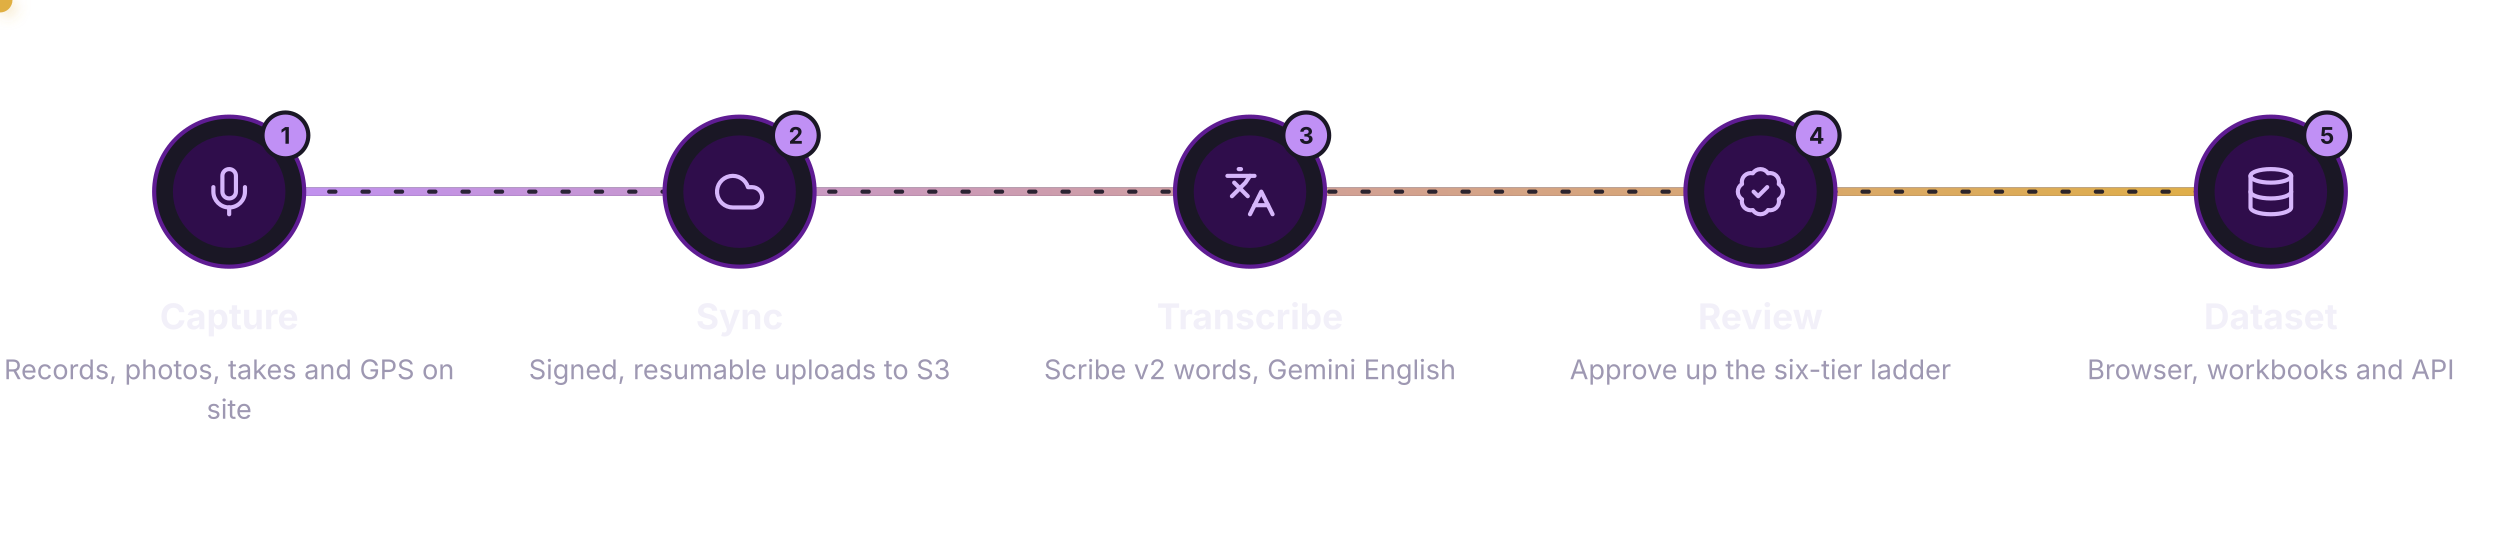
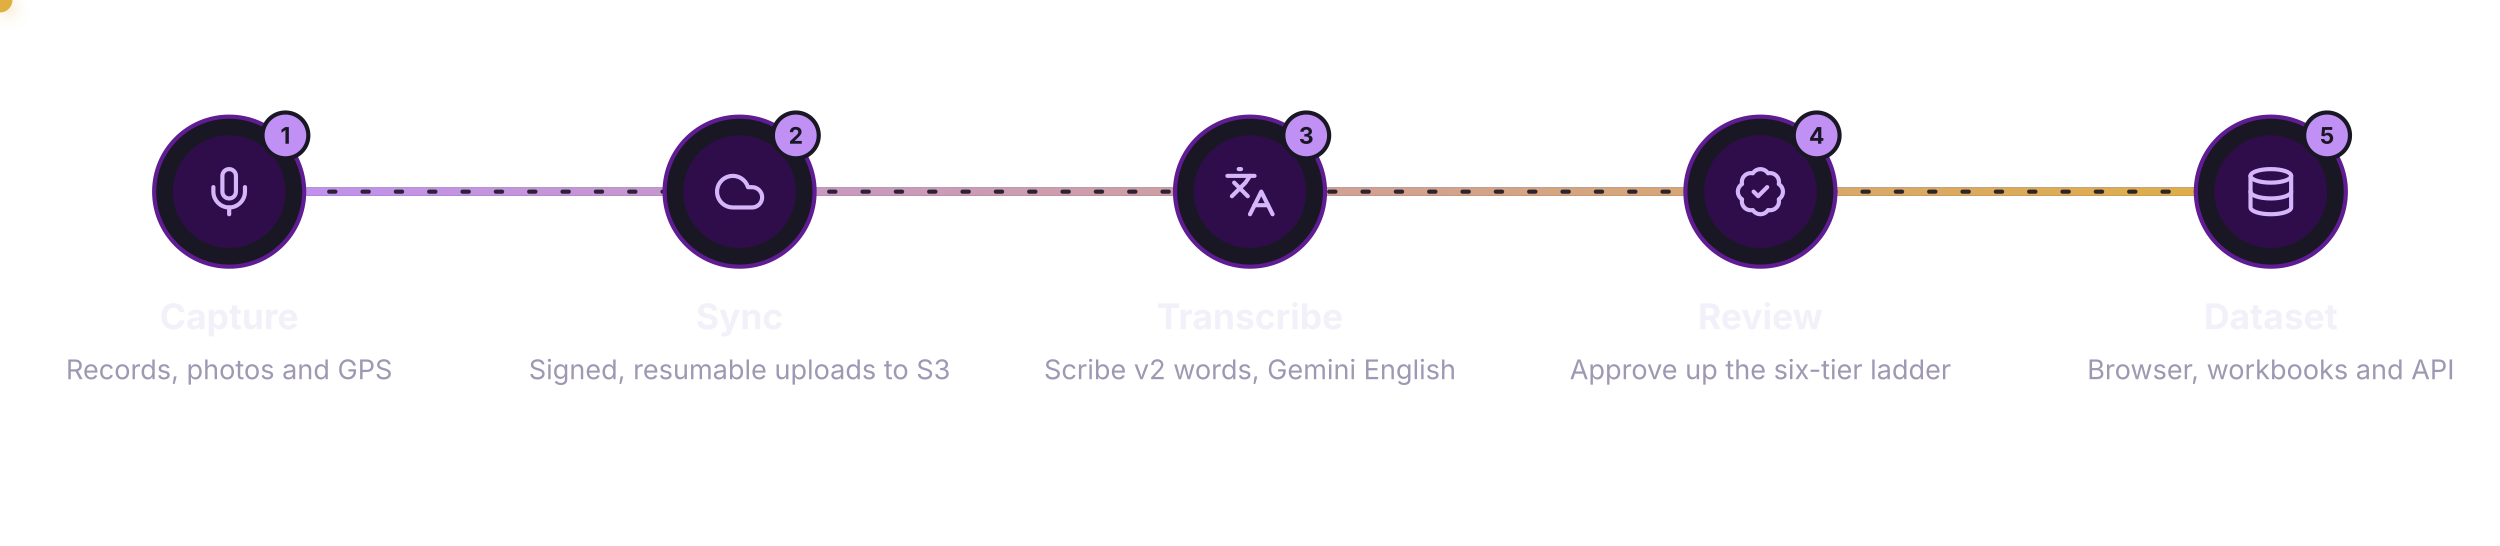
<svg xmlns="http://www.w3.org/2000/svg" width="1200" height="262" viewBox="0 0 1200 262" role="img" aria-label="How a recording travels: capture, sync, transcribe, review, dataset">
  <defs>
    <style>.d{font-family:'Plus Jakarta Sans','Inter',ui-sans-serif,system-ui,-apple-system,'Segoe UI',Roboto,Helvetica,Arial,sans-serif}.s{font-family:'Inter',ui-sans-serif,system-ui,-apple-system,'Segoe UI',Roboto,Helvetica,Arial,sans-serif}.m{font-family:'JetBrains Mono',ui-monospace,'SFMono-Regular',Menlo,Consolas,'Liberation Mono',monospace}.rise{animation:rise .9s cubic-bezier(.2,.7,.2,1) both}@keyframes rise{from{opacity:0;transform:translateY(12px)}to{opacity:1;transform:translateY(0)}}.flow{stroke-dasharray:3 13;animation:flow 1.6s linear infinite}@keyframes flow{to{stroke-dashoffset:-32}}.prog{stroke-dasharray:980;stroke-dashoffset:0;animation:prog 8s linear infinite}@keyframes prog{0%{stroke-dashoffset:980}70%{stroke-dashoffset:0}95%{stroke-dashoffset:0;opacity:1}100%{stroke-dashoffset:0;opacity:0}}.ring{opacity:0;animation:ring 8s ease-out infinite;transform-box:fill-box;transform-origin:center}@keyframes ring{0%{opacity:.85;transform:scale(1)}15%{opacity:0;transform:scale(1.55)}100%{opacity:0}}.r0{animation-delay:0.1s}.r1{animation-delay:0.2s}.r2{animation-delay:0.3s}.r3{animation-delay:0.5s}.r4{animation-delay:0.6s}@media (prefers-reduced-motion:reduce){*{animation:none!important}.smil{display:none}.sweep{fill:url(#still)}}</style>
    <linearGradient id="pg" gradientUnits="userSpaceOnUse" x1="110" y1="0" x2="1090" y2="0">
      <stop offset="0" stop-color="#C090F5" />
      <stop offset="1" stop-color="#E0AF43" />
    </linearGradient>
    <filter id="glow" x="-200%" y="-200%" width="500%" height="500%">
      <feGaussianBlur stdDeviation="4" result="b" />
      <feMerge>
        <feMergeNode in="b" />
        <feMergeNode in="SourceGraphic" />
      </feMerge>
    </filter>
  </defs>
  <path d="M110 92 H1090" stroke="#3A3350" stroke-width="4" stroke-linecap="round" fill="none" />
  <path class="prog" d="M110 92 H1090" stroke="url(#pg)" stroke-width="4" stroke-linecap="round" fill="none" />
  <path class="flow" d="M110 92 H1090" stroke="#1A1725" stroke-opacity=".9" stroke-width="2" stroke-linecap="round" fill="none" />
  <g class="smil">
    <circle r="6" fill="#E0AF43" filter="url(#glow)">
      <animateMotion dur="8s" repeatCount="indefinite" keyPoints="0;1;1" keyTimes="0;0.7;1" calcMode="linear" path="M110 92 H1090" />
    </circle>
  </g>
  <g class="rise r0">
    <circle class="ring" style="animation-delay:0s" cx="110" cy="92" r="36" fill="none" stroke="#C090F5" stroke-width="2" />
    <circle cx="110" cy="92" r="36" fill="#1A1725" stroke="#5F1C93" stroke-width="2" />
    <circle cx="110" cy="92" r="27" fill="#2F0D4B" />
    <g transform="translate(97 79) scale(1.0833)" fill="none" stroke="#D6B6FB" stroke-width="1.846" stroke-linecap="round" stroke-linejoin="round">
      <path d="M12 2a3 3 0 0 0-3 3v7a3 3 0 0 0 6 0V5a3 3 0 0 0-3-3Z" />
      <path d="M19 10v2a7 7 0 0 1-14 0v-2" />
      <line x1="12" x2="12" y1="19" y2="22" />
    </g>
    <circle cx="137" cy="65" r="11" fill="#C090F5" stroke="#1A1725" stroke-width="2" />
    <text x="137" y="69" class="s" fill="#1A1725" font-size="11" font-weight="700" text-anchor="middle">1</text>
    <text x="110" y="158" class="d" fill="#F2F0F9" font-size="17" font-weight="700" text-anchor="middle">Capture</text>
-     <text x="110" y="182" class="s" fill="#9E98B2" font-size="13" text-anchor="middle">Records, photos, takes and GPS on</text>
-     <text x="110" y="201" class="s" fill="#9E98B2" font-size="13" text-anchor="middle">site</text>
+     <text x="110" y="182" class="s" fill="#9E98B2" font-size="13" text-anchor="middle">Records, photos and GPS</text>
  </g>
  <g class="rise r1">
    <circle class="ring" style="animation-delay:1.4s" cx="355" cy="92" r="36" fill="none" stroke="#C090F5" stroke-width="2" />
    <circle cx="355" cy="92" r="36" fill="#1A1725" stroke="#5F1C93" stroke-width="2" />
    <circle cx="355" cy="92" r="27" fill="#2F0D4B" />
    <g transform="translate(342 79) scale(1.0833)" fill="none" stroke="#D6B6FB" stroke-width="1.846" stroke-linecap="round" stroke-linejoin="round">
      <path d="M17.5 19H9a7 7 0 1 1 6.71-9h1.79a4.5 4.5 0 1 1 0 9Z" />
    </g>
    <circle cx="382" cy="65" r="11" fill="#C090F5" stroke="#1A1725" stroke-width="2" />
    <text x="382" y="69" class="s" fill="#1A1725" font-size="11" font-weight="700" text-anchor="middle">2</text>
    <text x="355" y="158" class="d" fill="#F2F0F9" font-size="17" font-weight="700" text-anchor="middle">Sync</text>
    <text x="355" y="182" class="s" fill="#9E98B2" font-size="13" text-anchor="middle">Signed, resumable uploads to S3</text>
  </g>
  <g class="rise r2">
    <circle class="ring" style="animation-delay:2.8s" cx="600" cy="92" r="36" fill="none" stroke="#C090F5" stroke-width="2" />
    <circle cx="600" cy="92" r="36" fill="#1A1725" stroke="#5F1C93" stroke-width="2" />
    <circle cx="600" cy="92" r="27" fill="#2F0D4B" />
    <g transform="translate(587 79) scale(1.0833)" fill="none" stroke="#D6B6FB" stroke-width="1.846" stroke-linecap="round" stroke-linejoin="round">
      <path d="m5 8 6 6" />
      <path d="m4 14 6-6 2-3" />
      <path d="M2 5h12" />
      <path d="M7 2h1" />
      <path d="m22 22-5-10-5 10" />
      <path d="M14 18h6" />
    </g>
    <circle cx="627" cy="65" r="11" fill="#C090F5" stroke="#1A1725" stroke-width="2" />
    <text x="627" y="69" class="s" fill="#1A1725" font-size="11" font-weight="700" text-anchor="middle">3</text>
    <text x="600" y="158" class="d" fill="#F2F0F9" font-size="17" font-weight="700" text-anchor="middle">Transcribe</text>
    <text x="600" y="182" class="s" fill="#9E98B2" font-size="13" text-anchor="middle">Scribe v2 words, Gemini English</text>
  </g>
  <g class="rise r3">
    <circle class="ring" style="animation-delay:4.2s" cx="845" cy="92" r="36" fill="none" stroke="#C090F5" stroke-width="2" />
    <circle cx="845" cy="92" r="36" fill="#1A1725" stroke="#5F1C93" stroke-width="2" />
    <circle cx="845" cy="92" r="27" fill="#2F0D4B" />
    <g transform="translate(832 79) scale(1.0833)" fill="none" stroke="#D6B6FB" stroke-width="1.846" stroke-linecap="round" stroke-linejoin="round">
      <path d="M3.85 8.62a4 4 0 0 1 4.78-4.77 4 4 0 0 1 6.74 0 4 4 0 0 1 4.78 4.78 4 4 0 0 1 0 6.74 4 4 0 0 1-4.77 4.78 4 4 0 0 1-6.75 0 4 4 0 0 1-4.78-4.77 4 4 0 0 1 0-6.76Z" />
      <path d="m9 12 2 2 4-4" />
    </g>
    <circle cx="872" cy="65" r="11" fill="#C090F5" stroke="#1A1725" stroke-width="2" />
    <text x="872" y="69" class="s" fill="#1A1725" font-size="11" font-weight="700" text-anchor="middle">4</text>
    <text x="845" y="158" class="d" fill="#F2F0F9" font-size="17" font-weight="700" text-anchor="middle">Review</text>
    <text x="845" y="182" class="s" fill="#9E98B2" font-size="13" text-anchor="middle">Approve up the six-tier ladder</text>
  </g>
  <g class="rise r4">
    <circle class="ring" style="animation-delay:5.6s" cx="1090" cy="92" r="36" fill="none" stroke="#C090F5" stroke-width="2" />
    <circle cx="1090" cy="92" r="36" fill="#1A1725" stroke="#5F1C93" stroke-width="2" />
    <circle cx="1090" cy="92" r="27" fill="#2F0D4B" />
    <g transform="translate(1077 79) scale(1.0833)" fill="none" stroke="#D6B6FB" stroke-width="1.846" stroke-linecap="round" stroke-linejoin="round">
      <ellipse cx="12" cy="5" rx="9" ry="3" />
      <path d="M3 5V19A9 3 0 0 0 21 19V5" />
      <path d="M3 12A9 3 0 0 0 21 12" />
    </g>
    <circle cx="1117" cy="65" r="11" fill="#C090F5" stroke="#1A1725" stroke-width="2" />
    <text x="1117" y="69" class="s" fill="#1A1725" font-size="11" font-weight="700" text-anchor="middle">5</text>
    <text x="1090" y="158" class="d" fill="#F2F0F9" font-size="17" font-weight="700" text-anchor="middle">Dataset</text>
    <text x="1090" y="182" class="s" fill="#9E98B2" font-size="13" text-anchor="middle">Browser, workbooks and API</text>
  </g>
</svg>
